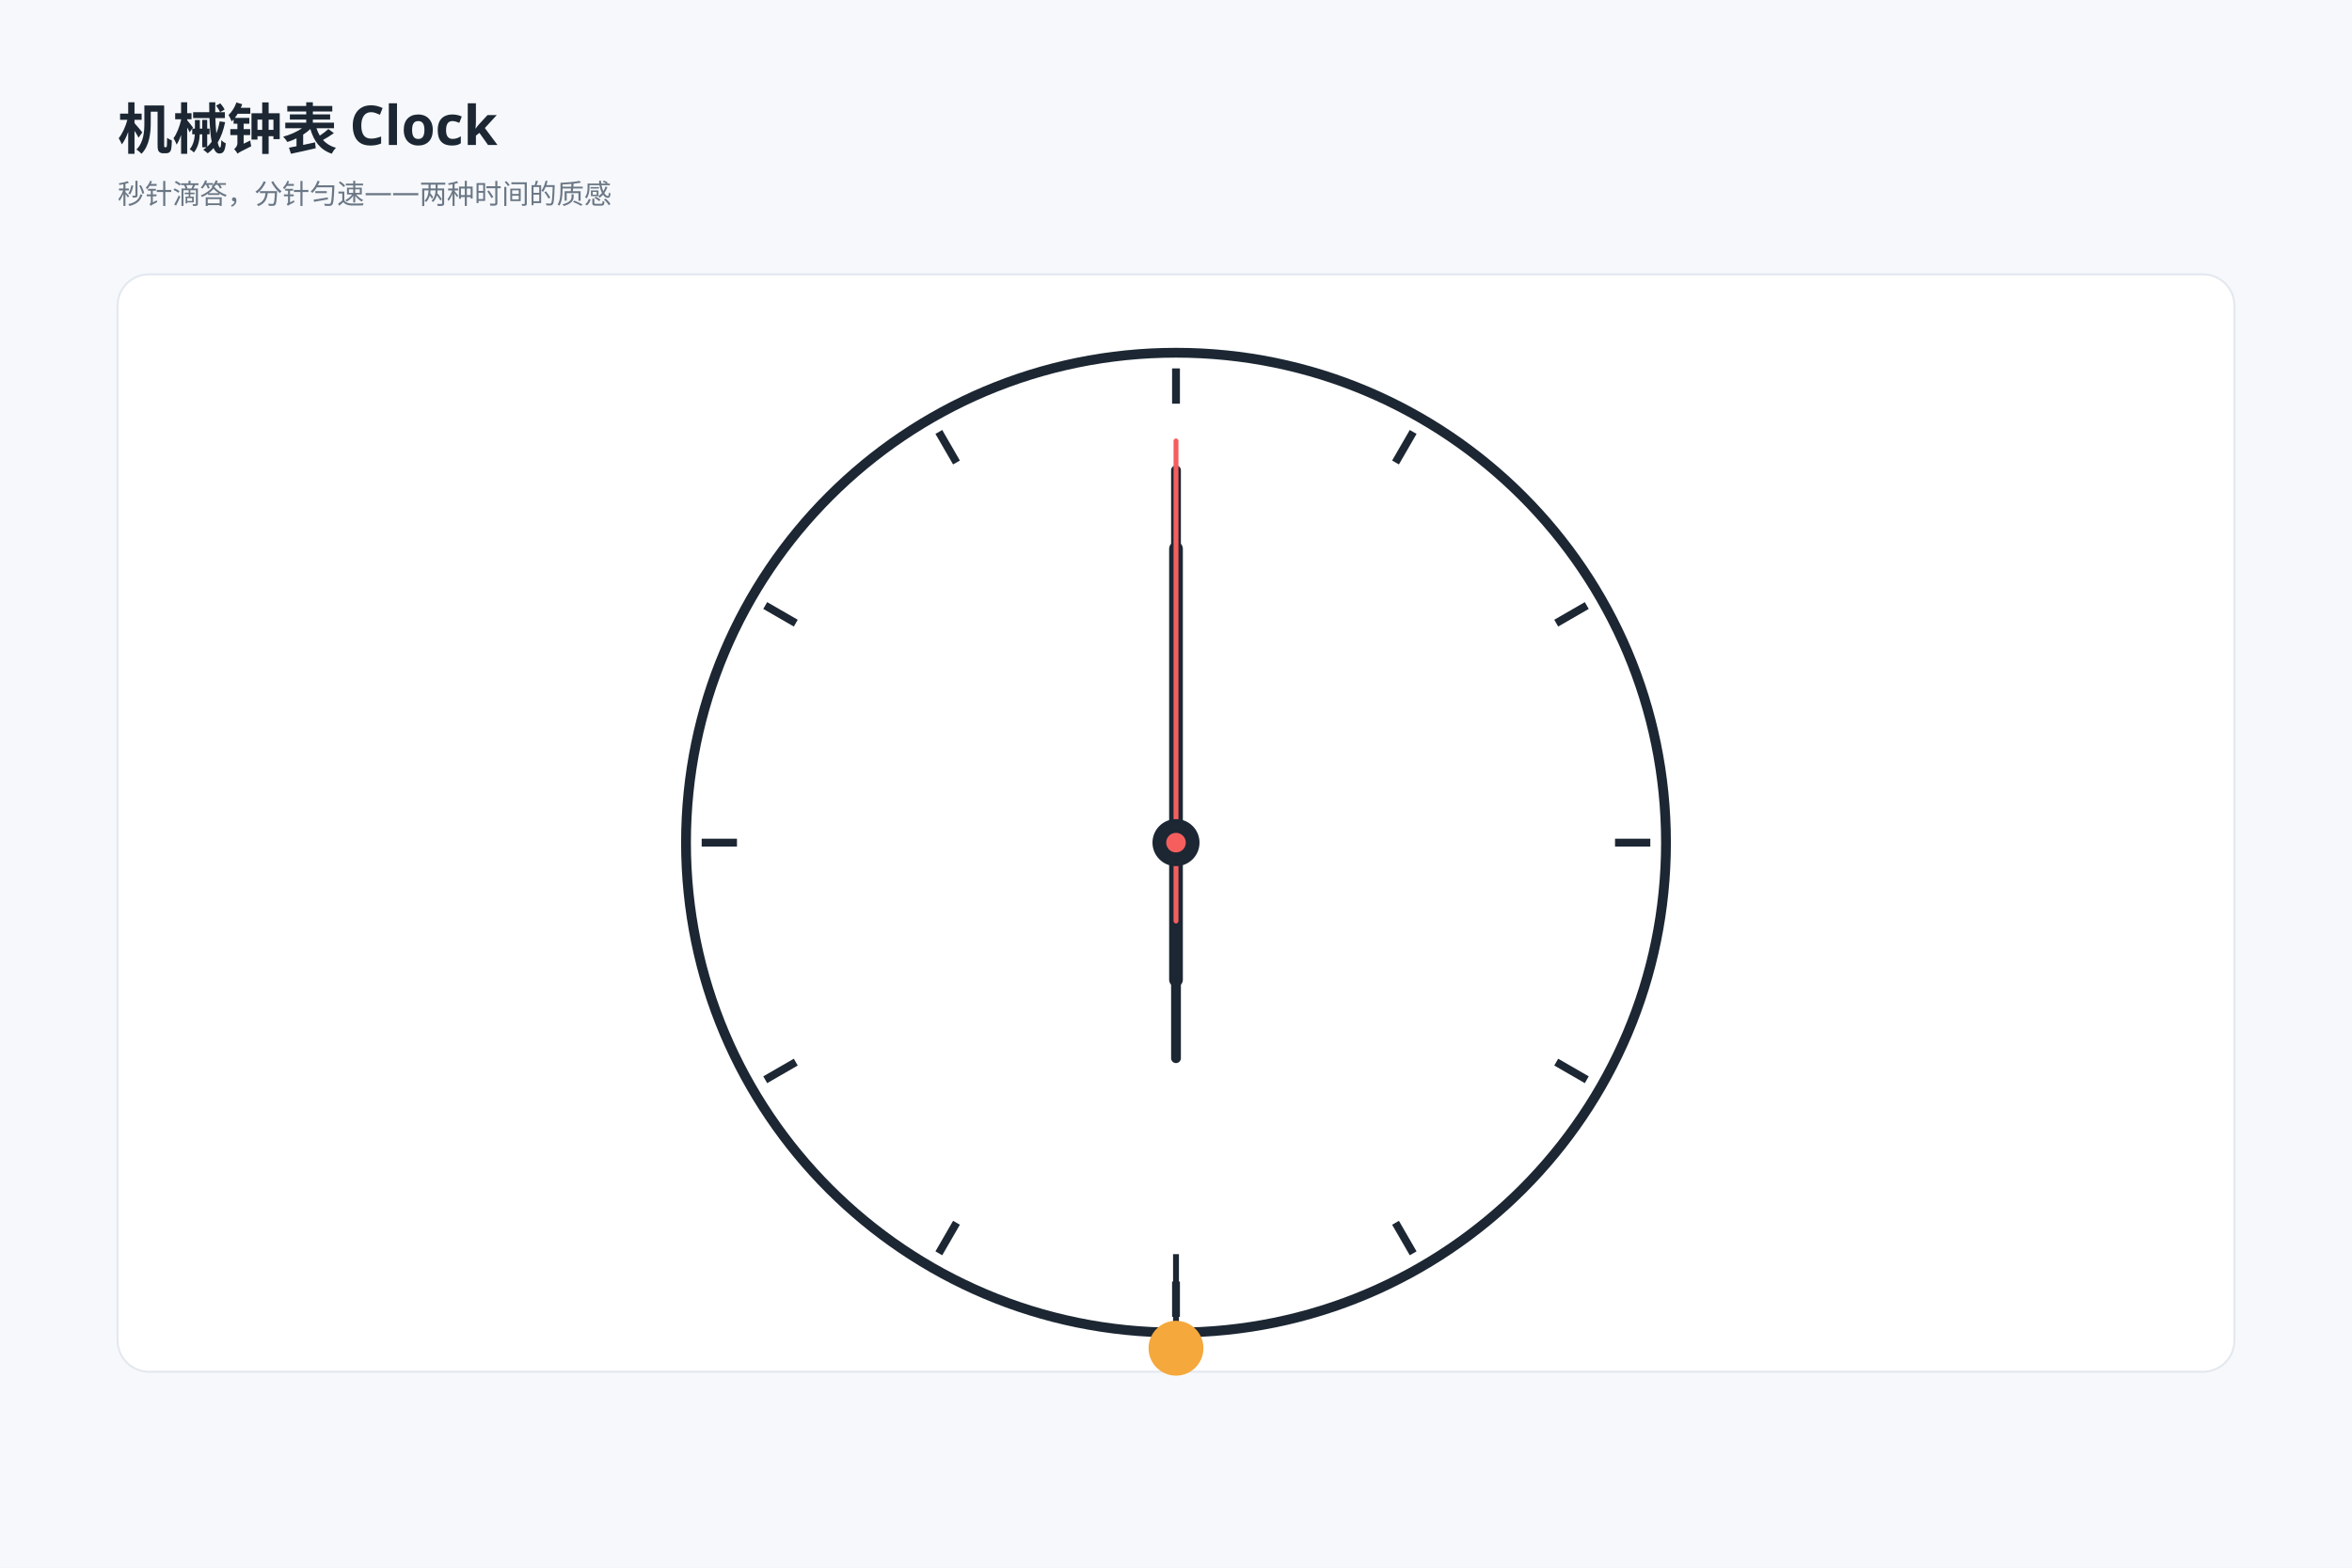
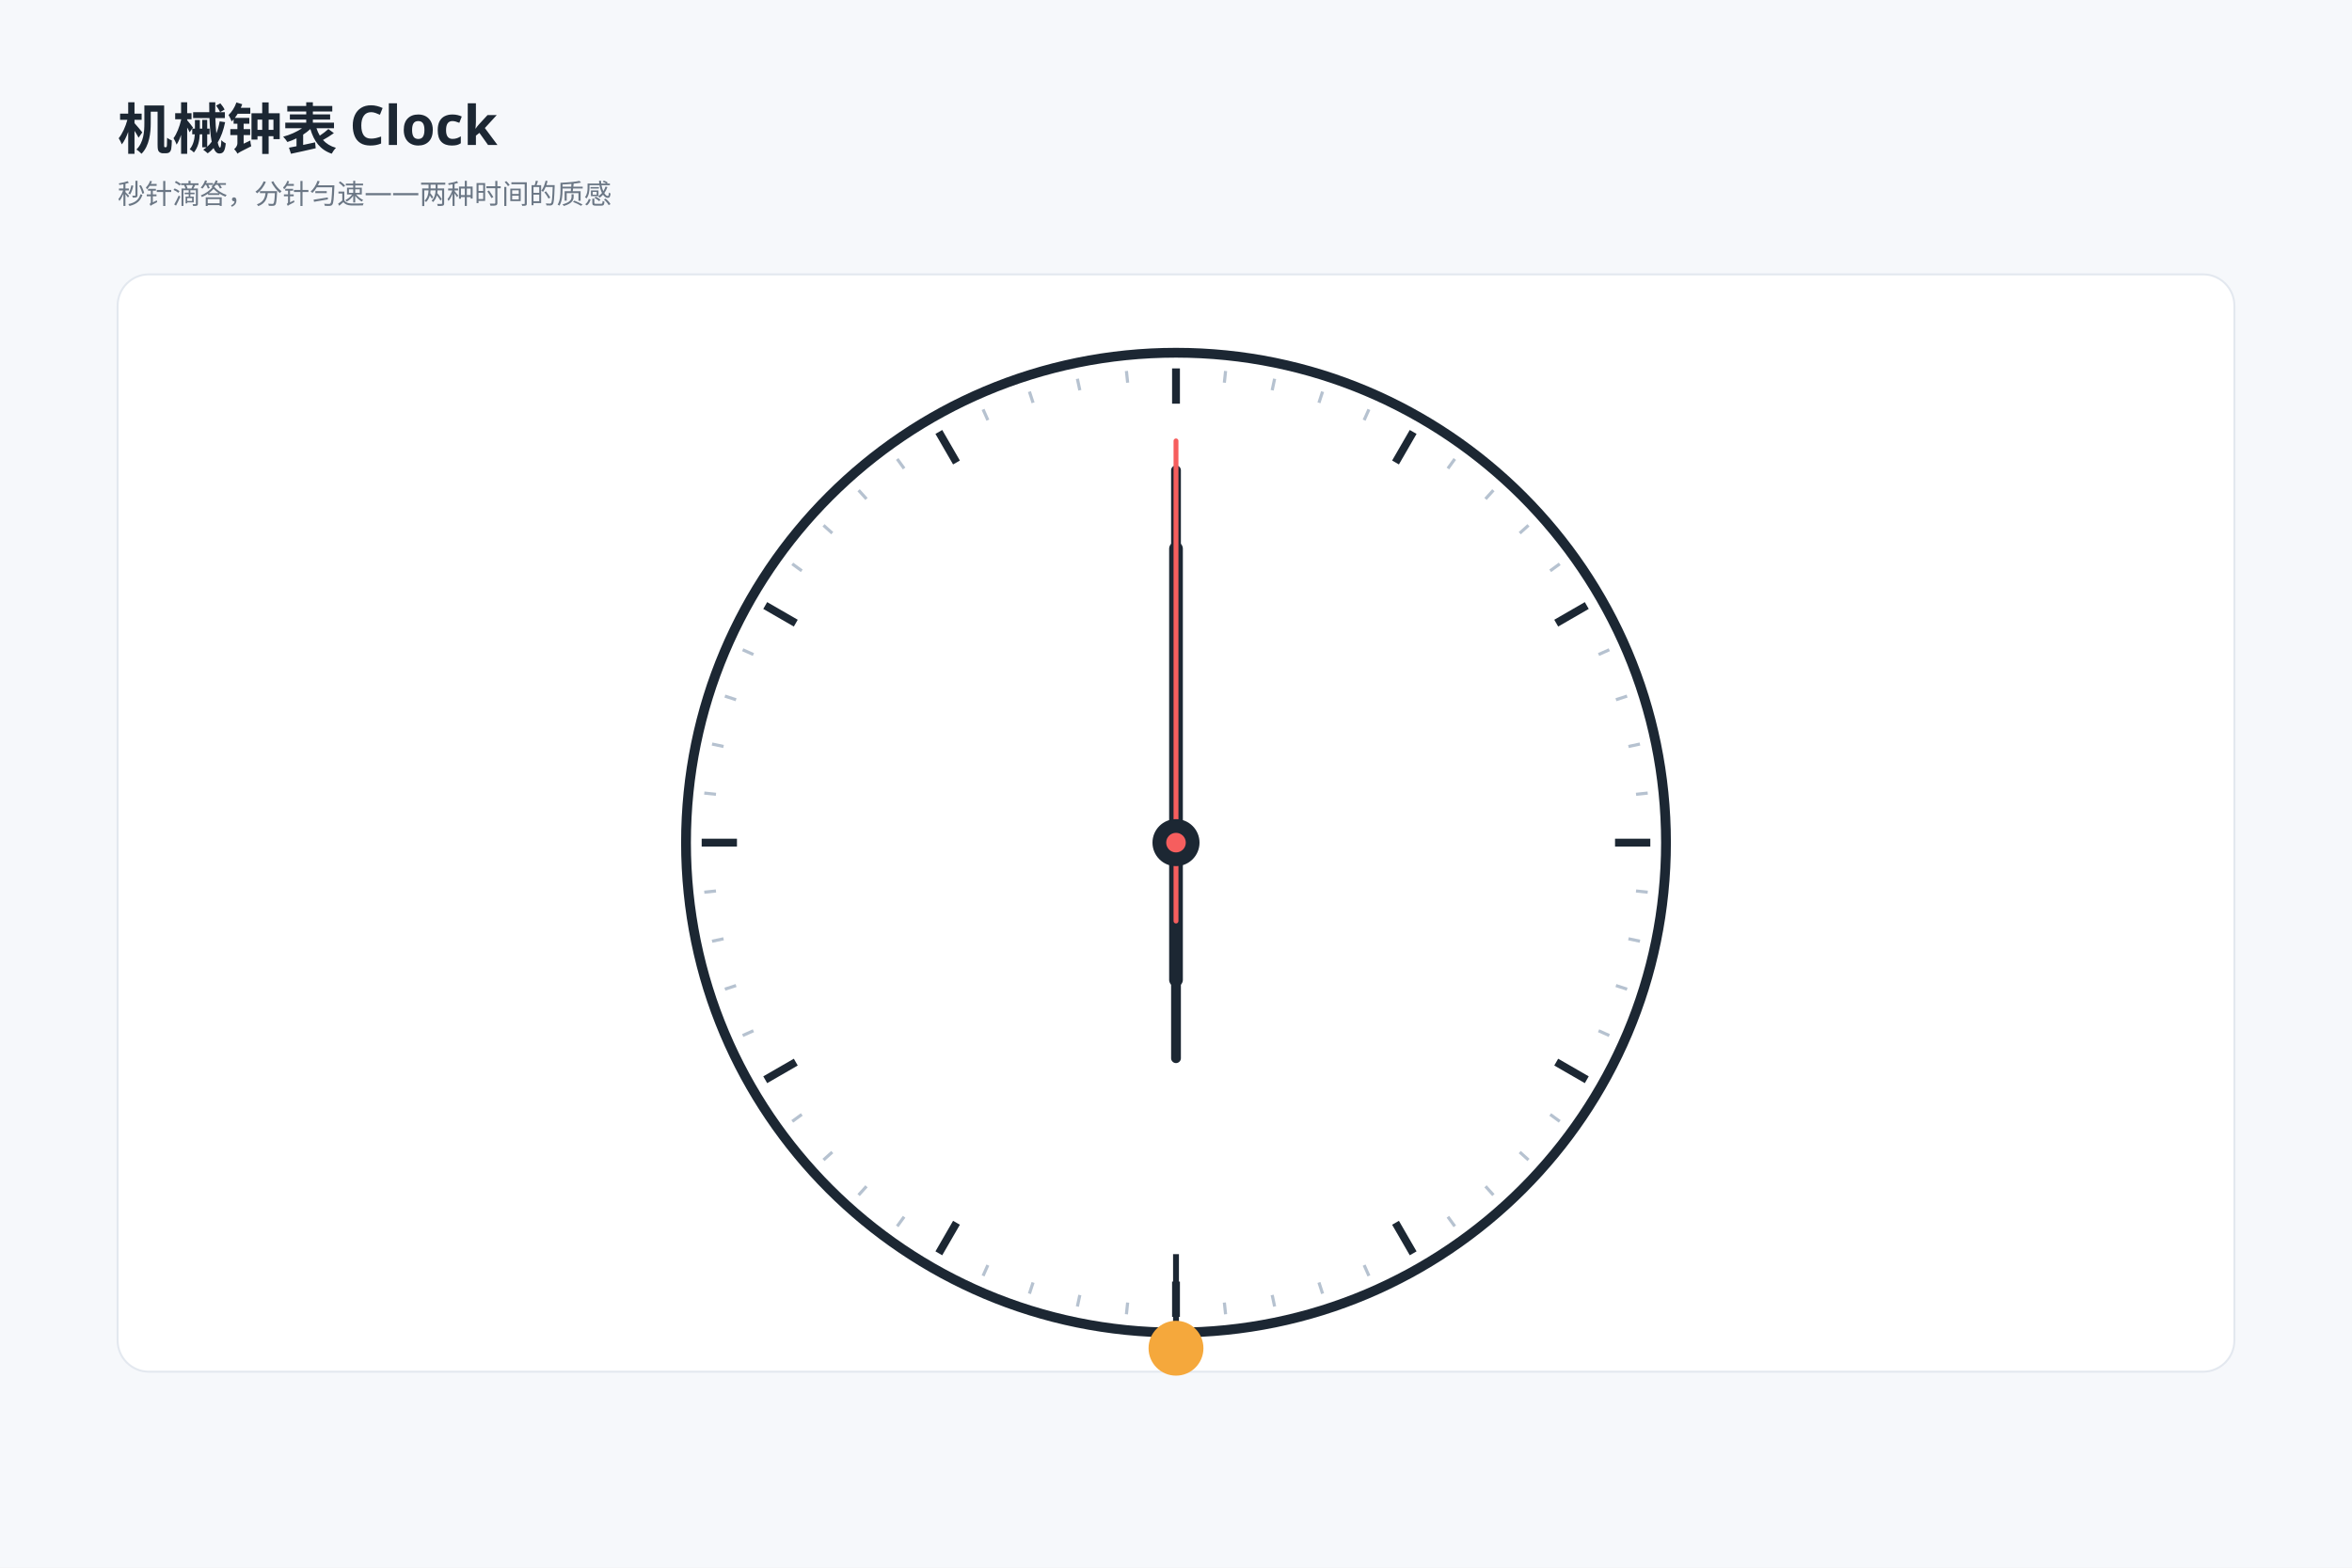
<svg xmlns="http://www.w3.org/2000/svg" width="1200" height="800" viewBox="0 0 1200 800" font-family="PingFang SC, Hiragino Sans GB, Microsoft YaHei, sans-serif">
  <rect width="1200" height="800" fill="#f6f8fb" />
  <text x="60" y="76" font-size="28" font-weight="700" fill="#1c2733">机械钟表 Clock</text>
  <text x="60" y="104" font-size="14" fill="#6b7785">秒针滴答，分针匀速——两种时间的质感</text>
  <g>
    <rect x="60" y="140" width="1080" height="560" rx="16" fill="#ffffff" stroke="#e3e8ef" />
  </g>
  <circle cx="600" cy="430" r="250" fill="#fff" stroke="#1c2733" stroke-width="5" />
  <line x1="600" y1="206" x2="600" y2="188" stroke="#1c2733" stroke-width="4" />
-   <line x1="624.669" y1="195.293" x2="625.296" y2="189.326" stroke="undefined" stroke-width="1.6" />
-   <line x1="649.067" y1="199.157" x2="650.315" y2="193.288" stroke="undefined" stroke-width="1.6" />
-   <line x1="672.928" y1="205.551" x2="674.782" y2="199.844" stroke="undefined" stroke-width="1.6" />
-   <line x1="695.99" y1="214.403" x2="698.43" y2="208.922" stroke="undefined" stroke-width="1.6" />
+   <line x1="624.669" y1="195.293" x2="625.296" y2="189.326" stroke="#b6c2d0" stroke-width="1.6" />
+   <line x1="649.067" y1="199.157" x2="650.315" y2="193.288" stroke="#b6c2d0" stroke-width="1.6" />
+   <line x1="672.928" y1="205.551" x2="674.782" y2="199.844" stroke="#b6c2d0" stroke-width="1.6" />
+   <line x1="695.99" y1="214.403" x2="698.43" y2="208.922" stroke="#b6c2d0" stroke-width="1.6" />
  <line x1="712" y1="236.01" x2="721" y2="220.422" stroke="#1c2733" stroke-width="4" />
-   <line x1="738.717" y1="239.072" x2="742.244" y2="234.218" stroke="undefined" stroke-width="1.6" />
-   <line x1="757.915" y1="254.618" x2="761.93" y2="250.159" stroke="undefined" stroke-width="1.6" />
-   <line x1="775.382" y1="272.085" x2="779.841" y2="268.07" stroke="undefined" stroke-width="1.6" />
-   <line x1="790.928" y1="291.283" x2="795.782" y2="287.756" stroke="undefined" stroke-width="1.6" />
+   <line x1="738.717" y1="239.072" x2="742.244" y2="234.218" stroke="#b6c2d0" stroke-width="1.6" />
+   <line x1="757.915" y1="254.618" x2="761.93" y2="250.159" stroke="#b6c2d0" stroke-width="1.6" />
+   <line x1="775.382" y1="272.085" x2="779.841" y2="268.07" stroke="#b6c2d0" stroke-width="1.6" />
+   <line x1="790.928" y1="291.283" x2="795.782" y2="287.756" stroke="#b6c2d0" stroke-width="1.6" />
  <line x1="793.99" y1="318" x2="809.578" y2="309" stroke="#1c2733" stroke-width="4" />
-   <line x1="815.597" y1="334.01" x2="821.078" y2="331.57" stroke="undefined" stroke-width="1.6" />
-   <line x1="824.449" y1="357.072" x2="830.156" y2="355.218" stroke="undefined" stroke-width="1.6" />
-   <line x1="830.843" y1="380.933" x2="836.712" y2="379.685" stroke="undefined" stroke-width="1.6" />
-   <line x1="834.707" y1="405.331" x2="840.674" y2="404.704" stroke="undefined" stroke-width="1.6" />
+   <line x1="815.597" y1="334.01" x2="821.078" y2="331.57" stroke="#b6c2d0" stroke-width="1.6" />
+   <line x1="824.449" y1="357.072" x2="830.156" y2="355.218" stroke="#b6c2d0" stroke-width="1.6" />
+   <line x1="830.843" y1="380.933" x2="836.712" y2="379.685" stroke="#b6c2d0" stroke-width="1.6" />
+   <line x1="834.707" y1="405.331" x2="840.674" y2="404.704" stroke="#b6c2d0" stroke-width="1.6" />
  <line x1="824" y1="430" x2="842" y2="430" stroke="#1c2733" stroke-width="4" />
-   <line x1="834.707" y1="454.669" x2="840.674" y2="455.296" stroke="undefined" stroke-width="1.6" />
-   <line x1="830.843" y1="479.067" x2="836.712" y2="480.315" stroke="undefined" stroke-width="1.6" />
-   <line x1="824.449" y1="502.928" x2="830.156" y2="504.782" stroke="undefined" stroke-width="1.6" />
-   <line x1="815.597" y1="525.99" x2="821.078" y2="528.43" stroke="undefined" stroke-width="1.6" />
+   <line x1="834.707" y1="454.669" x2="840.674" y2="455.296" stroke="#b6c2d0" stroke-width="1.6" />
+   <line x1="830.843" y1="479.067" x2="836.712" y2="480.315" stroke="#b6c2d0" stroke-width="1.6" />
+   <line x1="824.449" y1="502.928" x2="830.156" y2="504.782" stroke="#b6c2d0" stroke-width="1.6" />
+   <line x1="815.597" y1="525.99" x2="821.078" y2="528.43" stroke="#b6c2d0" stroke-width="1.6" />
  <line x1="793.99" y1="542" x2="809.578" y2="551" stroke="#1c2733" stroke-width="4" />
-   <line x1="790.928" y1="568.717" x2="795.782" y2="572.244" stroke="undefined" stroke-width="1.6" />
-   <line x1="775.382" y1="587.915" x2="779.841" y2="591.93" stroke="undefined" stroke-width="1.6" />
-   <line x1="757.915" y1="605.382" x2="761.93" y2="609.841" stroke="undefined" stroke-width="1.6" />
-   <line x1="738.717" y1="620.928" x2="742.244" y2="625.782" stroke="undefined" stroke-width="1.6" />
+   <line x1="790.928" y1="568.717" x2="795.782" y2="572.244" stroke="#b6c2d0" stroke-width="1.6" />
+   <line x1="775.382" y1="587.915" x2="779.841" y2="591.93" stroke="#b6c2d0" stroke-width="1.6" />
+   <line x1="757.915" y1="605.382" x2="761.93" y2="609.841" stroke="#b6c2d0" stroke-width="1.6" />
+   <line x1="738.717" y1="620.928" x2="742.244" y2="625.782" stroke="#b6c2d0" stroke-width="1.6" />
  <line x1="712" y1="623.99" x2="721" y2="639.578" stroke="#1c2733" stroke-width="4" />
-   <line x1="695.99" y1="645.597" x2="698.43" y2="651.078" stroke="undefined" stroke-width="1.6" />
-   <line x1="672.928" y1="654.449" x2="674.782" y2="660.156" stroke="undefined" stroke-width="1.6" />
-   <line x1="649.067" y1="660.843" x2="650.315" y2="666.712" stroke="undefined" stroke-width="1.6" />
-   <line x1="624.669" y1="664.707" x2="625.296" y2="670.674" stroke="undefined" stroke-width="1.6" />
+   <line x1="695.99" y1="645.597" x2="698.43" y2="651.078" stroke="#b6c2d0" stroke-width="1.6" />
+   <line x1="672.928" y1="654.449" x2="674.782" y2="660.156" stroke="#b6c2d0" stroke-width="1.6" />
+   <line x1="649.067" y1="660.843" x2="650.315" y2="666.712" stroke="#b6c2d0" stroke-width="1.6" />
+   <line x1="624.669" y1="664.707" x2="625.296" y2="670.674" stroke="#b6c2d0" stroke-width="1.6" />
  <line x1="600" y1="654" x2="600" y2="672" stroke="#1c2733" stroke-width="4" />
-   <line x1="575.331" y1="664.707" x2="574.704" y2="670.674" stroke="undefined" stroke-width="1.6" />
-   <line x1="550.933" y1="660.843" x2="549.685" y2="666.712" stroke="undefined" stroke-width="1.6" />
-   <line x1="527.072" y1="654.449" x2="525.218" y2="660.156" stroke="undefined" stroke-width="1.6" />
-   <line x1="504.01" y1="645.597" x2="501.57" y2="651.078" stroke="undefined" stroke-width="1.6" />
+   <line x1="575.331" y1="664.707" x2="574.704" y2="670.674" stroke="#b6c2d0" stroke-width="1.6" />
+   <line x1="550.933" y1="660.843" x2="549.685" y2="666.712" stroke="#b6c2d0" stroke-width="1.6" />
+   <line x1="527.072" y1="654.449" x2="525.218" y2="660.156" stroke="#b6c2d0" stroke-width="1.6" />
+   <line x1="504.01" y1="645.597" x2="501.57" y2="651.078" stroke="#b6c2d0" stroke-width="1.6" />
  <line x1="488" y1="623.99" x2="479" y2="639.578" stroke="#1c2733" stroke-width="4" />
-   <line x1="461.283" y1="620.928" x2="457.756" y2="625.782" stroke="undefined" stroke-width="1.6" />
-   <line x1="442.085" y1="605.382" x2="438.07" y2="609.841" stroke="undefined" stroke-width="1.6" />
-   <line x1="424.618" y1="587.915" x2="420.159" y2="591.93" stroke="undefined" stroke-width="1.6" />
-   <line x1="409.072" y1="568.717" x2="404.218" y2="572.244" stroke="undefined" stroke-width="1.6" />
+   <line x1="461.283" y1="620.928" x2="457.756" y2="625.782" stroke="#b6c2d0" stroke-width="1.6" />
+   <line x1="442.085" y1="605.382" x2="438.07" y2="609.841" stroke="#b6c2d0" stroke-width="1.6" />
+   <line x1="424.618" y1="587.915" x2="420.159" y2="591.93" stroke="#b6c2d0" stroke-width="1.6" />
+   <line x1="409.072" y1="568.717" x2="404.218" y2="572.244" stroke="#b6c2d0" stroke-width="1.6" />
  <line x1="406.01" y1="542" x2="390.422" y2="551" stroke="#1c2733" stroke-width="4" />
-   <line x1="384.403" y1="525.99" x2="378.922" y2="528.43" stroke="undefined" stroke-width="1.6" />
-   <line x1="375.551" y1="502.928" x2="369.844" y2="504.782" stroke="undefined" stroke-width="1.6" />
-   <line x1="369.157" y1="479.067" x2="363.288" y2="480.315" stroke="undefined" stroke-width="1.6" />
-   <line x1="365.293" y1="454.669" x2="359.326" y2="455.296" stroke="undefined" stroke-width="1.6" />
+   <line x1="384.403" y1="525.99" x2="378.922" y2="528.43" stroke="#b6c2d0" stroke-width="1.6" />
+   <line x1="375.551" y1="502.928" x2="369.844" y2="504.782" stroke="#b6c2d0" stroke-width="1.6" />
+   <line x1="369.157" y1="479.067" x2="363.288" y2="480.315" stroke="#b6c2d0" stroke-width="1.6" />
+   <line x1="365.293" y1="454.669" x2="359.326" y2="455.296" stroke="#b6c2d0" stroke-width="1.6" />
  <line x1="376" y1="430" x2="358" y2="430" stroke="#1c2733" stroke-width="4" />
-   <line x1="365.293" y1="405.331" x2="359.326" y2="404.704" stroke="undefined" stroke-width="1.6" />
-   <line x1="369.157" y1="380.933" x2="363.288" y2="379.685" stroke="undefined" stroke-width="1.6" />
-   <line x1="375.551" y1="357.072" x2="369.844" y2="355.218" stroke="undefined" stroke-width="1.6" />
-   <line x1="384.403" y1="334.01" x2="378.922" y2="331.57" stroke="undefined" stroke-width="1.6" />
+   <line x1="365.293" y1="405.331" x2="359.326" y2="404.704" stroke="#b6c2d0" stroke-width="1.6" />
+   <line x1="369.157" y1="380.933" x2="363.288" y2="379.685" stroke="#b6c2d0" stroke-width="1.6" />
+   <line x1="375.551" y1="357.072" x2="369.844" y2="355.218" stroke="#b6c2d0" stroke-width="1.6" />
+   <line x1="384.403" y1="334.01" x2="378.922" y2="331.57" stroke="#b6c2d0" stroke-width="1.6" />
  <line x1="406.01" y1="318" x2="390.422" y2="309" stroke="#1c2733" stroke-width="4" />
-   <line x1="409.072" y1="291.283" x2="404.218" y2="287.756" stroke="undefined" stroke-width="1.6" />
-   <line x1="424.618" y1="272.085" x2="420.159" y2="268.07" stroke="undefined" stroke-width="1.6" />
-   <line x1="442.085" y1="254.618" x2="438.07" y2="250.159" stroke="undefined" stroke-width="1.6" />
-   <line x1="461.283" y1="239.072" x2="457.756" y2="234.218" stroke="undefined" stroke-width="1.6" />
+   <line x1="409.072" y1="291.283" x2="404.218" y2="287.756" stroke="#b6c2d0" stroke-width="1.6" />
+   <line x1="424.618" y1="272.085" x2="420.159" y2="268.07" stroke="#b6c2d0" stroke-width="1.6" />
+   <line x1="442.085" y1="254.618" x2="438.07" y2="250.159" stroke="#b6c2d0" stroke-width="1.6" />
+   <line x1="461.283" y1="239.072" x2="457.756" y2="234.218" stroke="#b6c2d0" stroke-width="1.6" />
  <line x1="488" y1="236.01" x2="479" y2="220.422" stroke="#1c2733" stroke-width="4" />
-   <line x1="504.01" y1="214.403" x2="501.57" y2="208.922" stroke="undefined" stroke-width="1.6" />
-   <line x1="527.072" y1="205.551" x2="525.218" y2="199.844" stroke="undefined" stroke-width="1.6" />
-   <line x1="550.933" y1="199.157" x2="549.685" y2="193.288" stroke="undefined" stroke-width="1.6" />
-   <line x1="575.331" y1="195.293" x2="574.704" y2="189.326" stroke="undefined" stroke-width="1.6" />
+   <line x1="504.01" y1="214.403" x2="501.57" y2="208.922" stroke="#b6c2d0" stroke-width="1.6" />
+   <line x1="527.072" y1="205.551" x2="525.218" y2="199.844" stroke="#b6c2d0" stroke-width="1.6" />
+   <line x1="550.933" y1="199.157" x2="549.685" y2="193.288" stroke="#b6c2d0" stroke-width="1.6" />
+   <line x1="575.331" y1="195.293" x2="574.704" y2="189.326" stroke="#b6c2d0" stroke-width="1.6" />
  <line x1="600" y1="500" x2="600" y2="280" stroke="#1c2733" stroke-width="7" stroke-linecap="round">
    <animateTransform attributeName="transform" type="rotate" dur="72s" repeatCount="indefinite" values="0 600 430;30 600 430;60 600 430;90 600 430;120 600 430;150 600 430;180 600 430;210 600 430;240 600 430;270 600 430;300 600 430;330 600 430;360 600 430" calcMode="discrete" />
  </line>
  <line x1="600" y1="540" x2="600" y2="240" stroke="#1c2733" stroke-width="5" stroke-linecap="round">
    <animateTransform attributeName="transform" type="rotate" from="0 600 430" to="360 600 430" dur="6s" repeatCount="indefinite" />
  </line>
  <line x1="600" y1="470" x2="600" y2="225" stroke="#f65e5e" stroke-width="2.5" stroke-linecap="round">
    <animateTransform attributeName="transform" type="rotate" values="0 600 430;30 600 430;60 600 430;90 600 430;120 600 430;150 600 430;180 600 430;210 600 430;240 600 430;270 600 430;300 600 430;330 600 430;360 600 430" keyTimes="0;0.083;0.167;0.25;0.333;0.417;0.5;0.583;0.667;0.75;0.833;0.917;1" calcMode="discrete" dur="6s" repeatCount="indefinite" />
  </line>
  <circle cx="600" cy="430" r="12" fill="#1c2733" />
  <circle cx="600" cy="430" r="5" fill="#f65e5e" />
  <g transform="rotate(0 600 700)">
    <line x1="600" y1="640" x2="600" y2="680" stroke="#1c2733" stroke-width="3" />
    <circle cx="600" cy="688" r="14" fill="#f5a83c" />
    <animateTransform attributeName="transform" type="rotate" values="8 600 640;-8 600 640;8 600 640" dur="1.6s" repeatCount="indefinite" additive="sum" />
  </g>
</svg>
